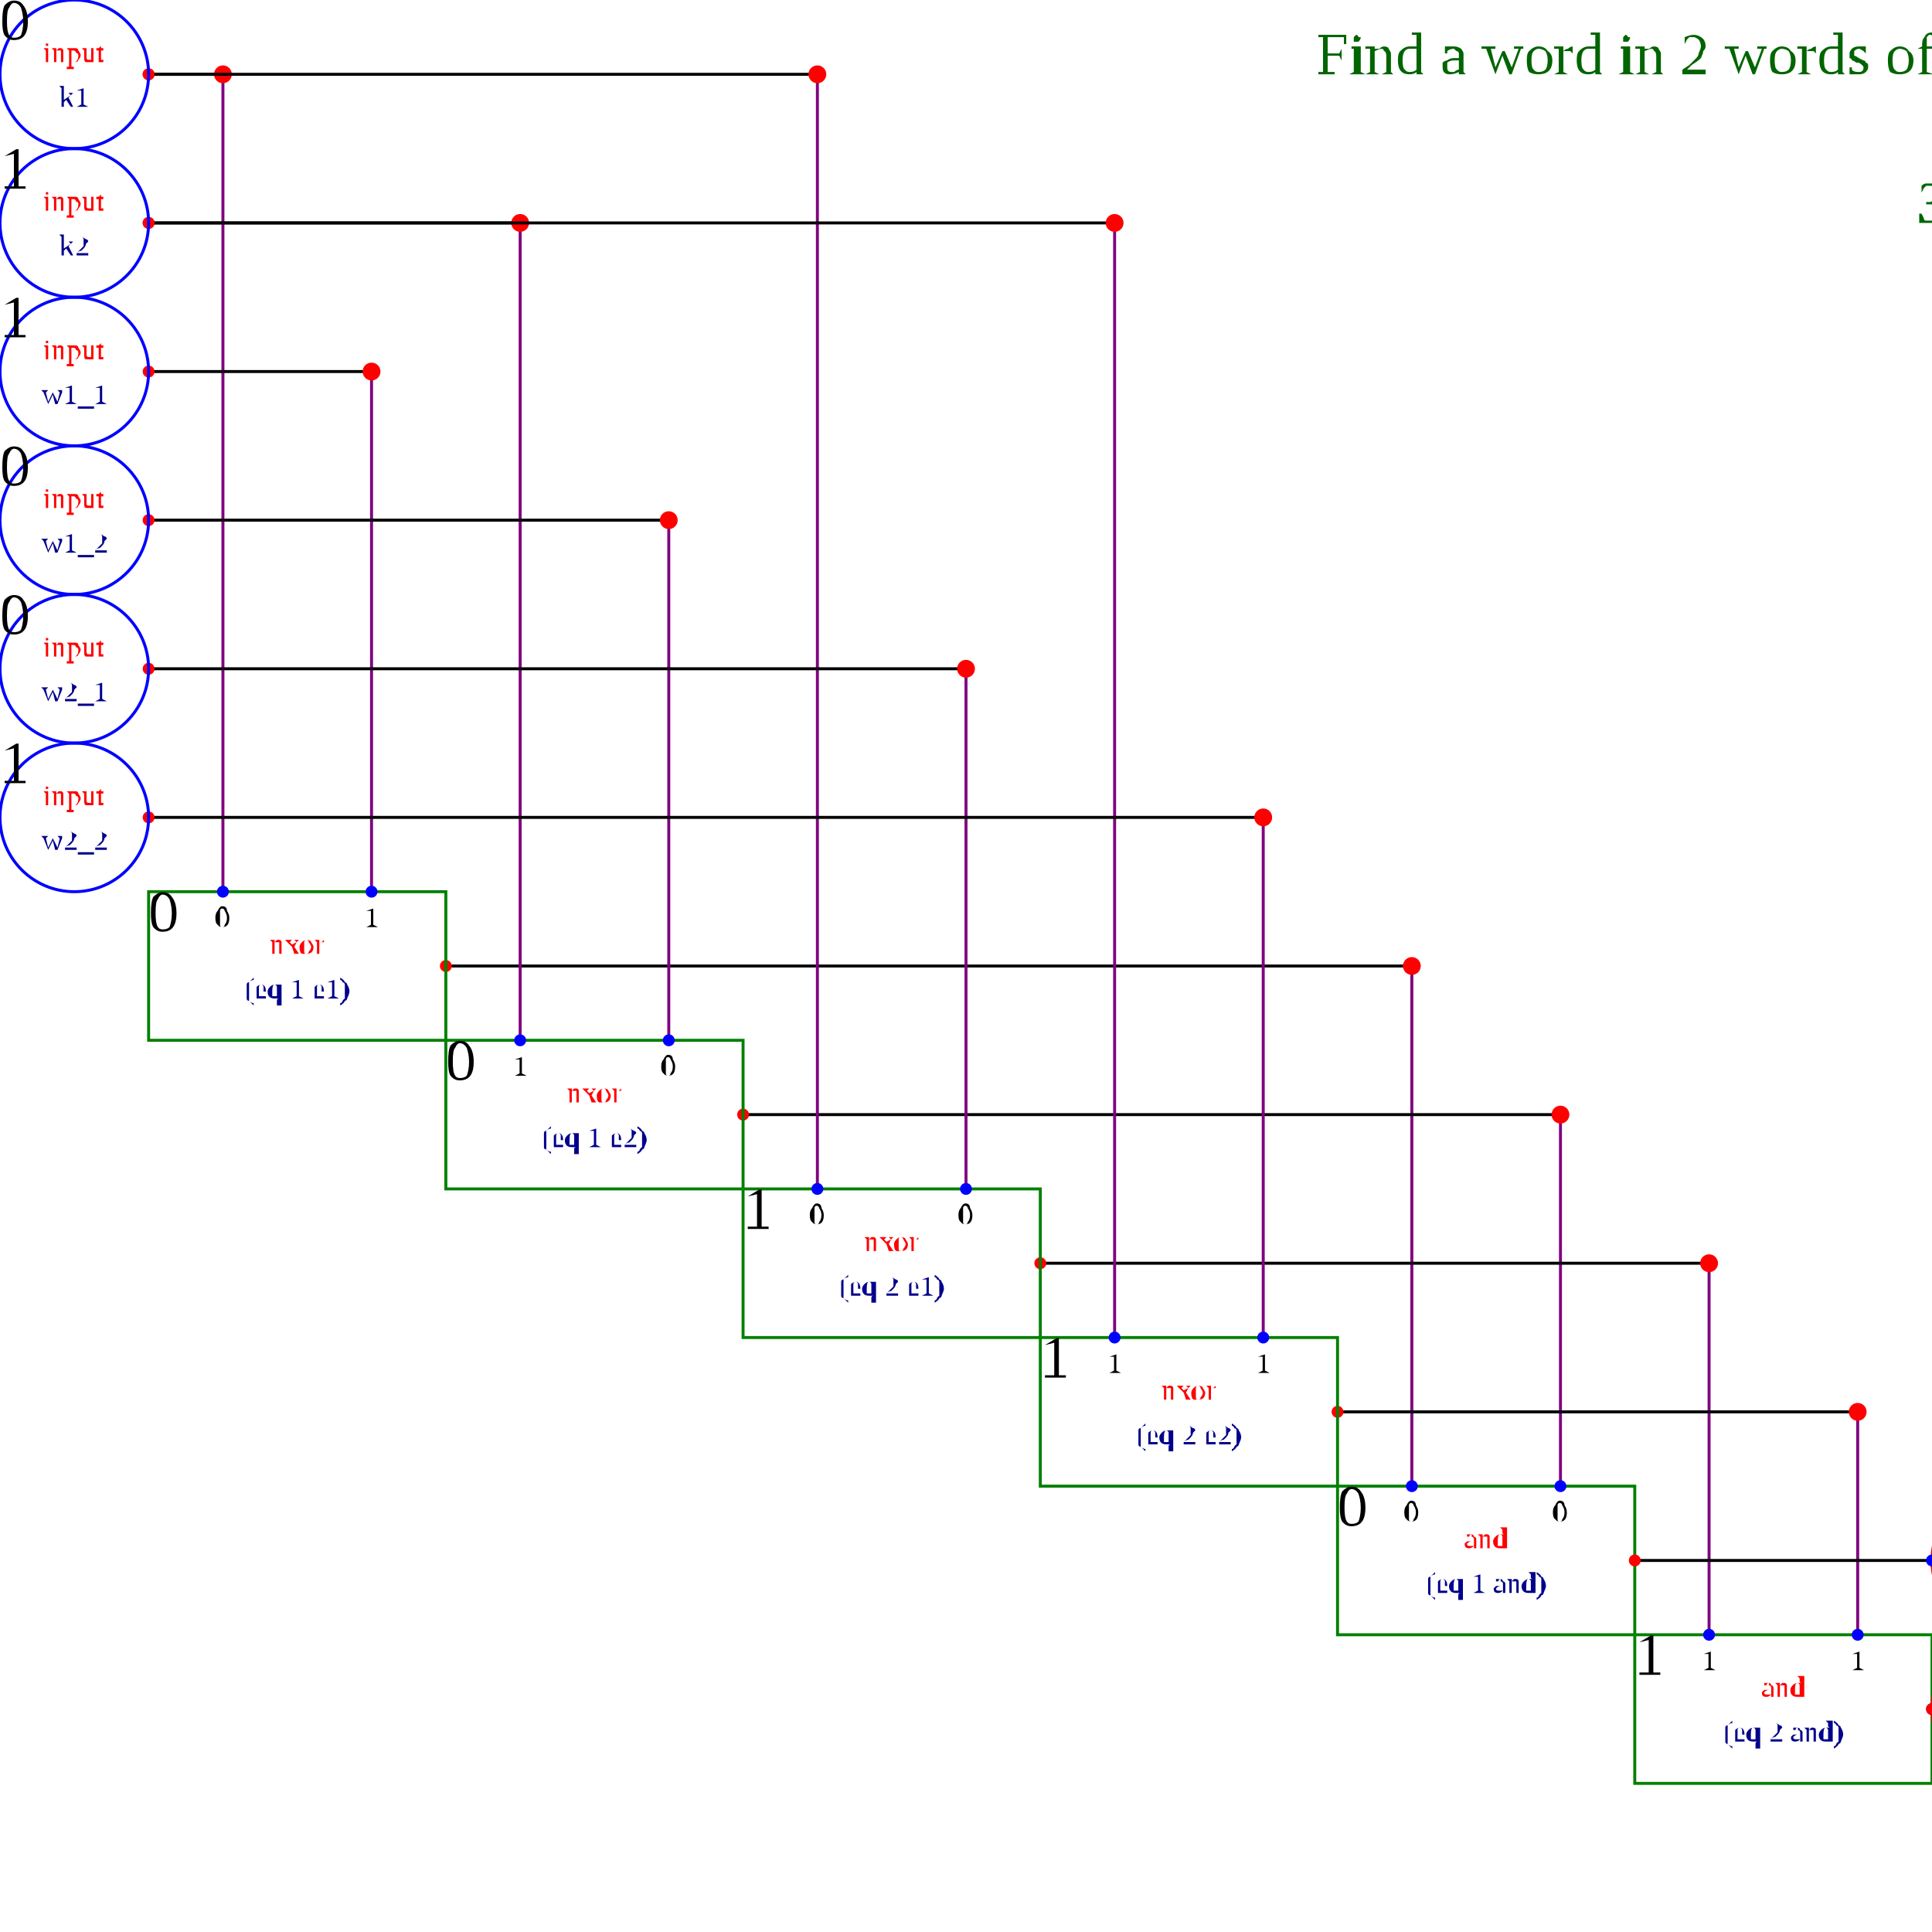
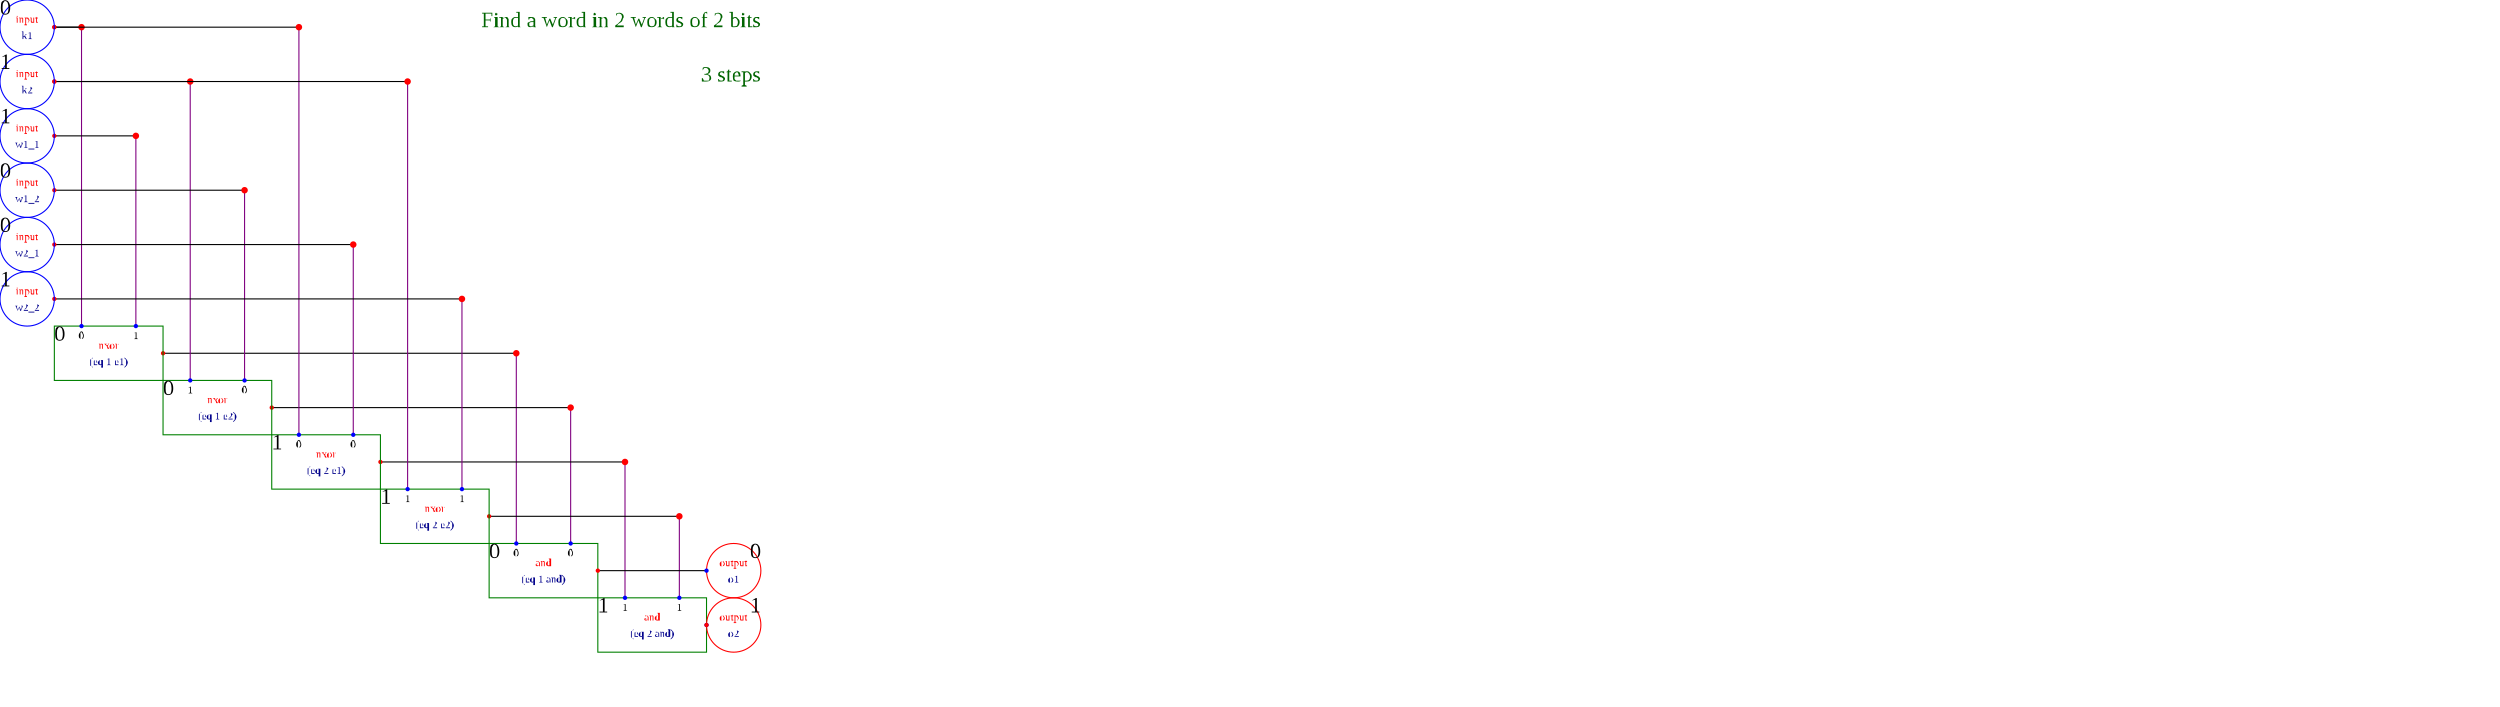
- <svg xmlns="http://www.w3.org/2000/svg" height="100%" viewBox="0 0 13 13" width="100%">
+ <svg xmlns="http://www.w3.org/2000/svg" height="100%" viewBox="0 0 46 13" width="100%">
  <text fill="darkGreen" font-size="0.4" stroke-width="0.04" text-anchor="end" x="14" y="0.5">Find a word in 2 words of 2 bits</text>
  <text fill="darkGreen" font-size="0.4" stroke-width="0.04" text-anchor="end" x="14" y="1.5">3 steps</text>
  <rect fill="transparent" font-size="0.2" height="1" stroke="green" stroke-width="0.02" width="2" x="9" y="10" />
  <text dominant-baseline="hanging" fill="black" font-size="0.4" stroke-width="0.04" text-anchor="start" x="9" y="10">0</text>
  <text dominant-baseline="auto" fill="red" font-size="0.2" stroke-width="0.02" text-anchor="middle" x="10" y="10.417">and</text>
  <text dominant-baseline="hanging" fill="darkblue" font-size="0.2" stroke-width="0.02" text-anchor="middle" x="10" y="10.583">(eq 1 and)</text>
  <line font-size="0.2" stroke="black" stroke-width="0.02" x1="3" x2="9.5" y1="6.5" y2="6.5" />
  <line font-size="0.2" stroke="purple" stroke-width="0.02" x1="9.5" x2="9.5" y1="6.5" y2="10" />
  <circle cx="9.5" cy="6.5" fill="red" font-size="0.2" r="0.06" stroke-width="0.02" />
  <circle cx="9.5" cy="10" fill="blue" font-size="0.2" r="0.04" stroke-width="0.02" />
  <circle cx="3" cy="6.5" fill="red" font-size="0.2" r="0.04" stroke-width="0.02" />
  <text dominant-baseline="hanging" fill="black" font-size="0.2" stroke-width="0.02" text-anchor="middle" x="9.5" y="10.1">0</text>
  <line font-size="0.2" stroke="black" stroke-width="0.02" x1="5" x2="10.5" y1="7.5" y2="7.5" />
  <line font-size="0.2" stroke="purple" stroke-width="0.02" x1="10.5" x2="10.5" y1="7.5" y2="10" />
  <circle cx="10.5" cy="7.5" fill="red" font-size="0.2" r="0.06" stroke-width="0.02" />
  <circle cx="10.5" cy="10" fill="blue" font-size="0.2" r="0.04" stroke-width="0.02" />
  <circle cx="5" cy="7.5" fill="red" font-size="0.2" r="0.04" stroke-width="0.02" />
  <text dominant-baseline="hanging" fill="black" font-size="0.2" stroke-width="0.02" text-anchor="middle" x="10.5" y="10.1">0</text>
  <rect fill="transparent" font-size="0.2" height="1" stroke="green" stroke-width="0.02" width="2" x="1" y="6" />
  <text dominant-baseline="hanging" fill="black" font-size="0.4" stroke-width="0.04" text-anchor="start" x="1" y="6">0</text>
  <text dominant-baseline="auto" fill="red" font-size="0.2" stroke-width="0.02" text-anchor="middle" x="2" y="6.417">nxor</text>
  <text dominant-baseline="hanging" fill="darkblue" font-size="0.2" stroke-width="0.02" text-anchor="middle" x="2" y="6.583">(eq 1 e1)</text>
  <line font-size="0.2" stroke="black" stroke-width="0.02" x1="1" x2="1.5" y1="0.5" y2="0.5" />
  <line font-size="0.2" stroke="purple" stroke-width="0.02" x1="1.5" x2="1.5" y1="0.5" y2="6" />
  <circle cx="1.5" cy="0.5" fill="red" font-size="0.2" r="0.06" stroke-width="0.02" />
  <circle cx="1.5" cy="6" fill="blue" font-size="0.2" r="0.04" stroke-width="0.02" />
  <circle cx="1" cy="0.5" fill="red" font-size="0.2" r="0.04" stroke-width="0.02" />
  <text dominant-baseline="hanging" fill="black" font-size="0.2" stroke-width="0.02" text-anchor="middle" x="1.5" y="6.1">0</text>
  <line font-size="0.2" stroke="black" stroke-width="0.02" x1="1" x2="2.5" y1="2.5" y2="2.5" />
  <line font-size="0.2" stroke="purple" stroke-width="0.02" x1="2.5" x2="2.5" y1="2.5" y2="6" />
  <circle cx="2.5" cy="2.5" fill="red" font-size="0.2" r="0.06" stroke-width="0.02" />
  <circle cx="2.5" cy="6" fill="blue" font-size="0.2" r="0.04" stroke-width="0.02" />
  <circle cx="1" cy="2.5" fill="red" font-size="0.2" r="0.04" stroke-width="0.02" />
  <text dominant-baseline="hanging" fill="black" font-size="0.2" stroke-width="0.02" text-anchor="middle" x="2.5" y="6.1">1</text>
  <rect fill="transparent" font-size="0.2" height="1" stroke="green" stroke-width="0.02" width="2" x="3" y="7" />
  <text dominant-baseline="hanging" fill="black" font-size="0.4" stroke-width="0.04" text-anchor="start" x="3" y="7">0</text>
  <text dominant-baseline="auto" fill="red" font-size="0.2" stroke-width="0.02" text-anchor="middle" x="4" y="7.417">nxor</text>
  <text dominant-baseline="hanging" fill="darkblue" font-size="0.2" stroke-width="0.02" text-anchor="middle" x="4" y="7.583">(eq 1 e2)</text>
  <line font-size="0.2" stroke="black" stroke-width="0.02" x1="1" x2="3.5" y1="1.5" y2="1.5" />
  <line font-size="0.2" stroke="purple" stroke-width="0.02" x1="3.5" x2="3.5" y1="1.5" y2="7" />
  <circle cx="3.5" cy="1.5" fill="red" font-size="0.2" r="0.06" stroke-width="0.02" />
  <circle cx="3.5" cy="7" fill="blue" font-size="0.2" r="0.04" stroke-width="0.02" />
  <circle cx="1" cy="1.5" fill="red" font-size="0.2" r="0.04" stroke-width="0.02" />
  <text dominant-baseline="hanging" fill="black" font-size="0.2" stroke-width="0.02" text-anchor="middle" x="3.5" y="7.1">1</text>
  <line font-size="0.2" stroke="black" stroke-width="0.02" x1="1" x2="4.5" y1="3.5" y2="3.5" />
  <line font-size="0.2" stroke="purple" stroke-width="0.02" x1="4.5" x2="4.5" y1="3.5" y2="7" />
  <circle cx="4.5" cy="3.5" fill="red" font-size="0.2" r="0.06" stroke-width="0.02" />
  <circle cx="4.5" cy="7" fill="blue" font-size="0.2" r="0.04" stroke-width="0.02" />
  <circle cx="1" cy="3.5" fill="red" font-size="0.2" r="0.04" stroke-width="0.02" />
  <text dominant-baseline="hanging" fill="black" font-size="0.2" stroke-width="0.02" text-anchor="middle" x="4.5" y="7.1">0</text>
  <rect fill="transparent" font-size="0.2" height="1" stroke="green" stroke-width="0.02" width="2" x="11" y="11" />
  <text dominant-baseline="hanging" fill="black" font-size="0.4" stroke-width="0.04" text-anchor="start" x="11" y="11">1</text>
  <text dominant-baseline="auto" fill="red" font-size="0.2" stroke-width="0.02" text-anchor="middle" x="12" y="11.417">and</text>
  <text dominant-baseline="hanging" fill="darkblue" font-size="0.2" stroke-width="0.02" text-anchor="middle" x="12" y="11.583">(eq 2 and)</text>
  <line font-size="0.2" stroke="black" stroke-width="0.02" x1="7" x2="11.5" y1="8.5" y2="8.5" />
  <line font-size="0.2" stroke="purple" stroke-width="0.02" x1="11.5" x2="11.5" y1="8.5" y2="11" />
  <circle cx="11.5" cy="8.5" fill="red" font-size="0.2" r="0.06" stroke-width="0.02" />
  <circle cx="11.5" cy="11" fill="blue" font-size="0.2" r="0.04" stroke-width="0.02" />
  <circle cx="7" cy="8.5" fill="red" font-size="0.2" r="0.04" stroke-width="0.02" />
  <text dominant-baseline="hanging" fill="black" font-size="0.2" stroke-width="0.02" text-anchor="middle" x="11.5" y="11.1">1</text>
  <line font-size="0.2" stroke="black" stroke-width="0.02" x1="9" x2="12.5" y1="9.5" y2="9.5" />
  <line font-size="0.2" stroke="purple" stroke-width="0.02" x1="12.5" x2="12.5" y1="9.5" y2="11" />
  <circle cx="12.5" cy="9.5" fill="red" font-size="0.2" r="0.06" stroke-width="0.02" />
  <circle cx="12.5" cy="11" fill="blue" font-size="0.2" r="0.04" stroke-width="0.02" />
  <circle cx="9" cy="9.5" fill="red" font-size="0.2" r="0.04" stroke-width="0.02" />
  <text dominant-baseline="hanging" fill="black" font-size="0.2" stroke-width="0.02" text-anchor="middle" x="12.5" y="11.1">1</text>
  <rect fill="transparent" font-size="0.2" height="1" stroke="green" stroke-width="0.02" width="2" x="5" y="8" />
  <text dominant-baseline="hanging" fill="black" font-size="0.4" stroke-width="0.04" text-anchor="start" x="5" y="8">1</text>
  <text dominant-baseline="auto" fill="red" font-size="0.2" stroke-width="0.02" text-anchor="middle" x="6" y="8.417">nxor</text>
  <text dominant-baseline="hanging" fill="darkblue" font-size="0.2" stroke-width="0.02" text-anchor="middle" x="6" y="8.583">(eq 2 e1)</text>
  <line font-size="0.2" stroke="black" stroke-width="0.02" x1="1" x2="5.5" y1="0.5" y2="0.5" />
  <line font-size="0.2" stroke="purple" stroke-width="0.02" x1="5.5" x2="5.5" y1="0.5" y2="8" />
  <circle cx="5.5" cy="0.5" fill="red" font-size="0.2" r="0.06" stroke-width="0.02" />
  <circle cx="5.5" cy="8" fill="blue" font-size="0.2" r="0.04" stroke-width="0.02" />
  <circle cx="1" cy="0.5" fill="red" font-size="0.2" r="0.04" stroke-width="0.02" />
  <text dominant-baseline="hanging" fill="black" font-size="0.2" stroke-width="0.02" text-anchor="middle" x="5.5" y="8.1">0</text>
  <line font-size="0.2" stroke="black" stroke-width="0.02" x1="1" x2="6.5" y1="4.5" y2="4.5" />
  <line font-size="0.2" stroke="purple" stroke-width="0.02" x1="6.5" x2="6.5" y1="4.5" y2="8" />
  <circle cx="6.5" cy="4.5" fill="red" font-size="0.2" r="0.06" stroke-width="0.02" />
  <circle cx="6.5" cy="8" fill="blue" font-size="0.2" r="0.04" stroke-width="0.02" />
  <circle cx="1" cy="4.5" fill="red" font-size="0.2" r="0.04" stroke-width="0.02" />
  <text dominant-baseline="hanging" fill="black" font-size="0.2" stroke-width="0.02" text-anchor="middle" x="6.5" y="8.1">0</text>
  <rect fill="transparent" font-size="0.2" height="1" stroke="green" stroke-width="0.02" width="2" x="7" y="9" />
  <text dominant-baseline="hanging" fill="black" font-size="0.4" stroke-width="0.04" text-anchor="start" x="7" y="9">1</text>
  <text dominant-baseline="auto" fill="red" font-size="0.2" stroke-width="0.02" text-anchor="middle" x="8" y="9.417">nxor</text>
  <text dominant-baseline="hanging" fill="darkblue" font-size="0.2" stroke-width="0.02" text-anchor="middle" x="8" y="9.583">(eq 2 e2)</text>
  <line font-size="0.2" stroke="black" stroke-width="0.02" x1="1" x2="7.5" y1="1.5" y2="1.5" />
  <line font-size="0.2" stroke="purple" stroke-width="0.02" x1="7.5" x2="7.5" y1="1.5" y2="9" />
  <circle cx="7.5" cy="1.5" fill="red" font-size="0.2" r="0.06" stroke-width="0.02" />
  <circle cx="7.5" cy="9" fill="blue" font-size="0.2" r="0.04" stroke-width="0.02" />
  <circle cx="1" cy="1.5" fill="red" font-size="0.2" r="0.04" stroke-width="0.02" />
  <text dominant-baseline="hanging" fill="black" font-size="0.2" stroke-width="0.02" text-anchor="middle" x="7.5" y="9.1">1</text>
  <line font-size="0.2" stroke="black" stroke-width="0.02" x1="1" x2="8.5" y1="5.5" y2="5.5" />
  <line font-size="0.2" stroke="purple" stroke-width="0.02" x1="8.5" x2="8.5" y1="5.5" y2="9" />
  <circle cx="8.5" cy="5.5" fill="red" font-size="0.2" r="0.06" stroke-width="0.02" />
  <circle cx="8.5" cy="9" fill="blue" font-size="0.2" r="0.04" stroke-width="0.02" />
  <circle cx="1" cy="5.5" fill="red" font-size="0.2" r="0.04" stroke-width="0.02" />
  <text dominant-baseline="hanging" fill="black" font-size="0.2" stroke-width="0.02" text-anchor="middle" x="8.5" y="9.1">1</text>
  <circle cx="0.5" cy="0.5" fill="transparent" font-size="0.2" r="0.5" stroke="blue" stroke-width="0.02" />
  <text dominant-baseline="hanging" fill="black" font-size="0.4" stroke-width="0.04" text-anchor="start" x="0" y="0">0</text>
  <text dominant-baseline="auto" fill="red" font-size="0.2" stroke-width="0.02" text-anchor="middle" x="0.5" y="0.417">input</text>
  <text dominant-baseline="hanging" fill="darkblue" font-size="0.2" stroke-width="0.02" text-anchor="middle" x="0.5" y="0.583">k1</text>
  <circle cx="0.5" cy="1.5" fill="transparent" font-size="0.2" r="0.5" stroke="blue" stroke-width="0.02" />
  <text dominant-baseline="hanging" fill="black" font-size="0.4" stroke-width="0.04" text-anchor="start" x="0" y="1">1</text>
  <text dominant-baseline="auto" fill="red" font-size="0.2" stroke-width="0.02" text-anchor="middle" x="0.5" y="1.417">input</text>
  <text dominant-baseline="hanging" fill="darkblue" font-size="0.2" stroke-width="0.02" text-anchor="middle" x="0.5" y="1.583">k2</text>
  <circle cx="13.5" cy="10.5" fill="transparent" font-size="0.2" r="0.5" stroke="red" stroke-width="0.02" />
  <text dominant-baseline="hanging" fill="black" font-size="0.4" stroke-width="0.04" text-anchor="end" x="14" y="10">0</text>
  <text dominant-baseline="auto" fill="red" font-size="0.2" stroke-width="0.02" text-anchor="middle" x="13.5" y="10.417">output</text>
  <text dominant-baseline="hanging" fill="darkblue" font-size="0.2" stroke-width="0.02" text-anchor="middle" x="13.5" y="10.583">o1</text>
  <line font-size="0.2" stroke="black" stroke-width="0.02" x1="11" x2="13" y1="10.5" y2="10.5" />
  <circle cx="13" cy="10.5" fill="blue" font-size="0.2" r="0.04" stroke-width="0.02" />
  <circle cx="11" cy="10.5" fill="red" font-size="0.2" r="0.04" stroke-width="0.02" />
  <circle cx="13.5" cy="11.5" fill="transparent" font-size="0.2" r="0.5" stroke="red" stroke-width="0.02" />
  <text dominant-baseline="hanging" fill="black" font-size="0.4" stroke-width="0.04" text-anchor="end" x="14" y="11">1</text>
  <text dominant-baseline="auto" fill="red" font-size="0.2" stroke-width="0.02" text-anchor="middle" x="13.5" y="11.417">output</text>
  <text dominant-baseline="hanging" fill="darkblue" font-size="0.2" stroke-width="0.02" text-anchor="middle" x="13.5" y="11.583">o2</text>
  <line font-size="0.2" stroke="black" stroke-width="0.02" x1="13" x2="13" y1="11.5" y2="11.5" />
  <circle cx="13" cy="11.5" fill="blue" font-size="0.2" r="0.04" stroke-width="0.02" />
  <circle cx="13" cy="11.5" fill="red" font-size="0.2" r="0.04" stroke-width="0.02" />
  <circle cx="0.5" cy="2.5" fill="transparent" font-size="0.2" r="0.5" stroke="blue" stroke-width="0.02" />
  <text dominant-baseline="hanging" fill="black" font-size="0.4" stroke-width="0.04" text-anchor="start" x="0" y="2">1</text>
  <text dominant-baseline="auto" fill="red" font-size="0.2" stroke-width="0.02" text-anchor="middle" x="0.5" y="2.417">input</text>
  <text dominant-baseline="hanging" fill="darkblue" font-size="0.2" stroke-width="0.02" text-anchor="middle" x="0.5" y="2.583">w1_1</text>
  <circle cx="0.5" cy="3.5" fill="transparent" font-size="0.2" r="0.5" stroke="blue" stroke-width="0.02" />
  <text dominant-baseline="hanging" fill="black" font-size="0.4" stroke-width="0.04" text-anchor="start" x="0" y="3">0</text>
  <text dominant-baseline="auto" fill="red" font-size="0.2" stroke-width="0.02" text-anchor="middle" x="0.5" y="3.417">input</text>
  <text dominant-baseline="hanging" fill="darkblue" font-size="0.2" stroke-width="0.02" text-anchor="middle" x="0.5" y="3.583">w1_2</text>
  <circle cx="0.5" cy="4.5" fill="transparent" font-size="0.2" r="0.5" stroke="blue" stroke-width="0.02" />
  <text dominant-baseline="hanging" fill="black" font-size="0.4" stroke-width="0.04" text-anchor="start" x="0" y="4">0</text>
  <text dominant-baseline="auto" fill="red" font-size="0.2" stroke-width="0.02" text-anchor="middle" x="0.5" y="4.417">input</text>
  <text dominant-baseline="hanging" fill="darkblue" font-size="0.2" stroke-width="0.02" text-anchor="middle" x="0.5" y="4.583">w2_1</text>
  <circle cx="0.5" cy="5.5" fill="transparent" font-size="0.2" r="0.5" stroke="blue" stroke-width="0.02" />
  <text dominant-baseline="hanging" fill="black" font-size="0.4" stroke-width="0.04" text-anchor="start" x="0" y="5">1</text>
  <text dominant-baseline="auto" fill="red" font-size="0.2" stroke-width="0.02" text-anchor="middle" x="0.5" y="5.417">input</text>
  <text dominant-baseline="hanging" fill="darkblue" font-size="0.2" stroke-width="0.02" text-anchor="middle" x="0.5" y="5.583">w2_2</text>
</svg>
